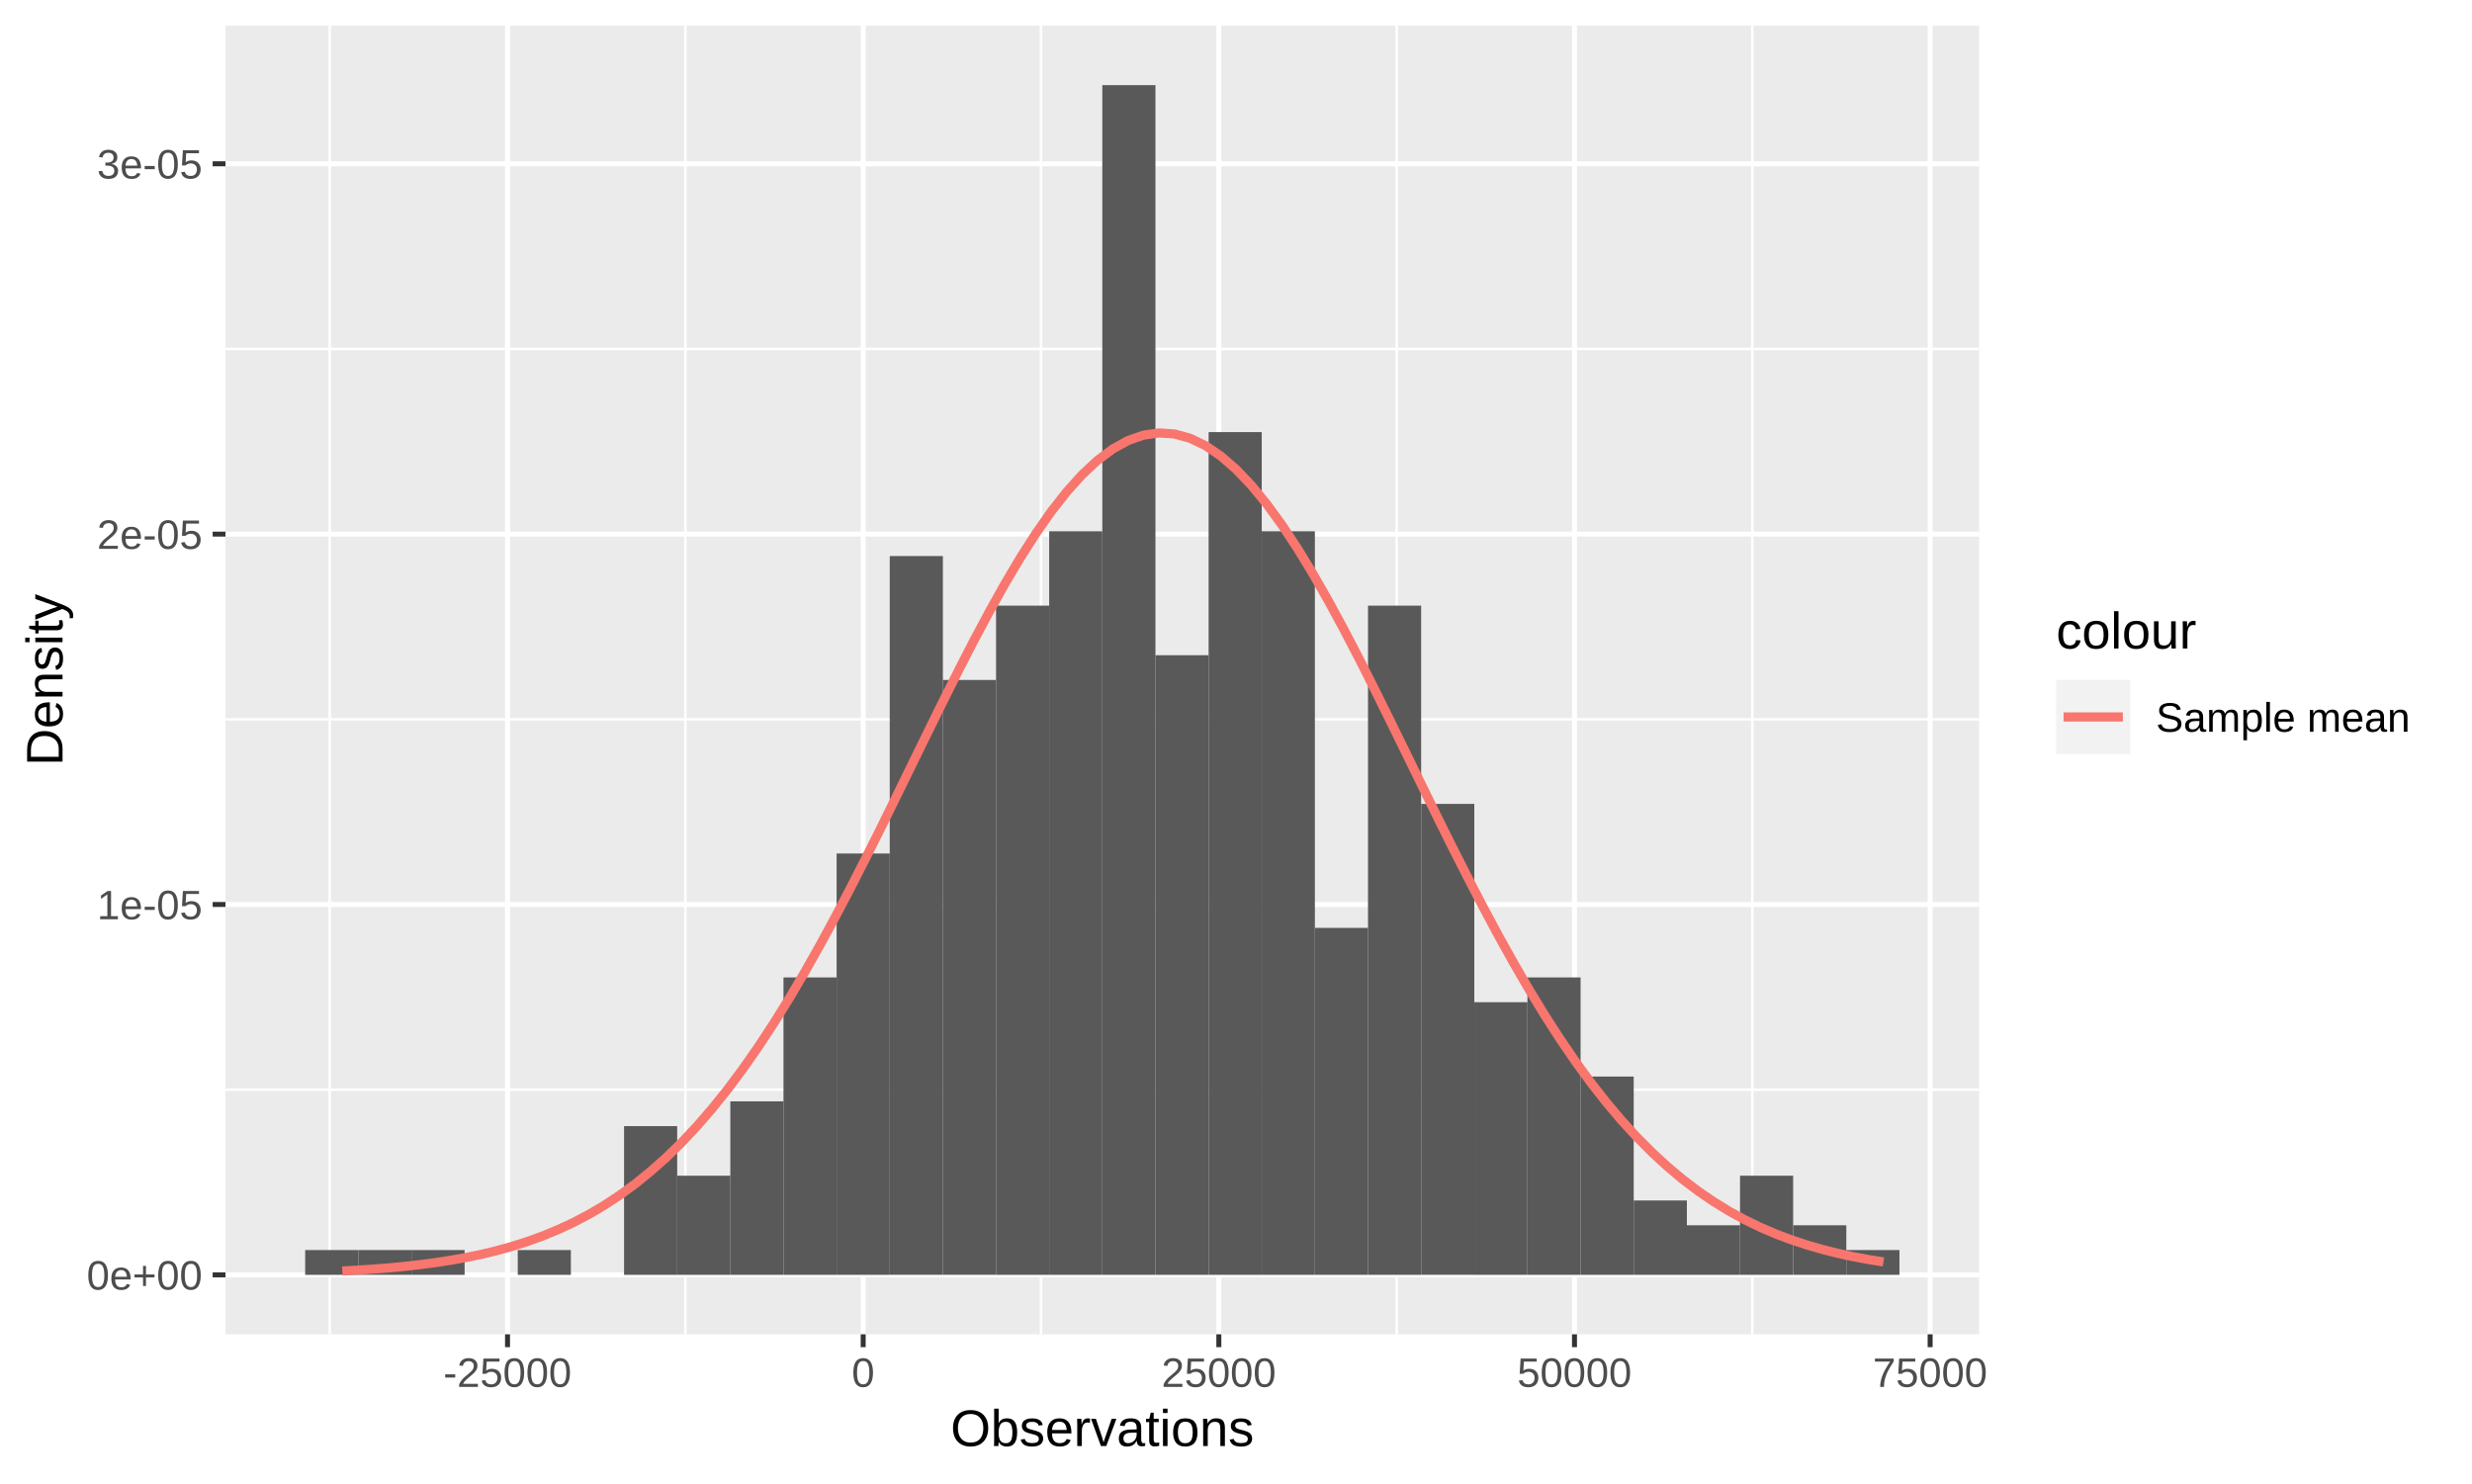
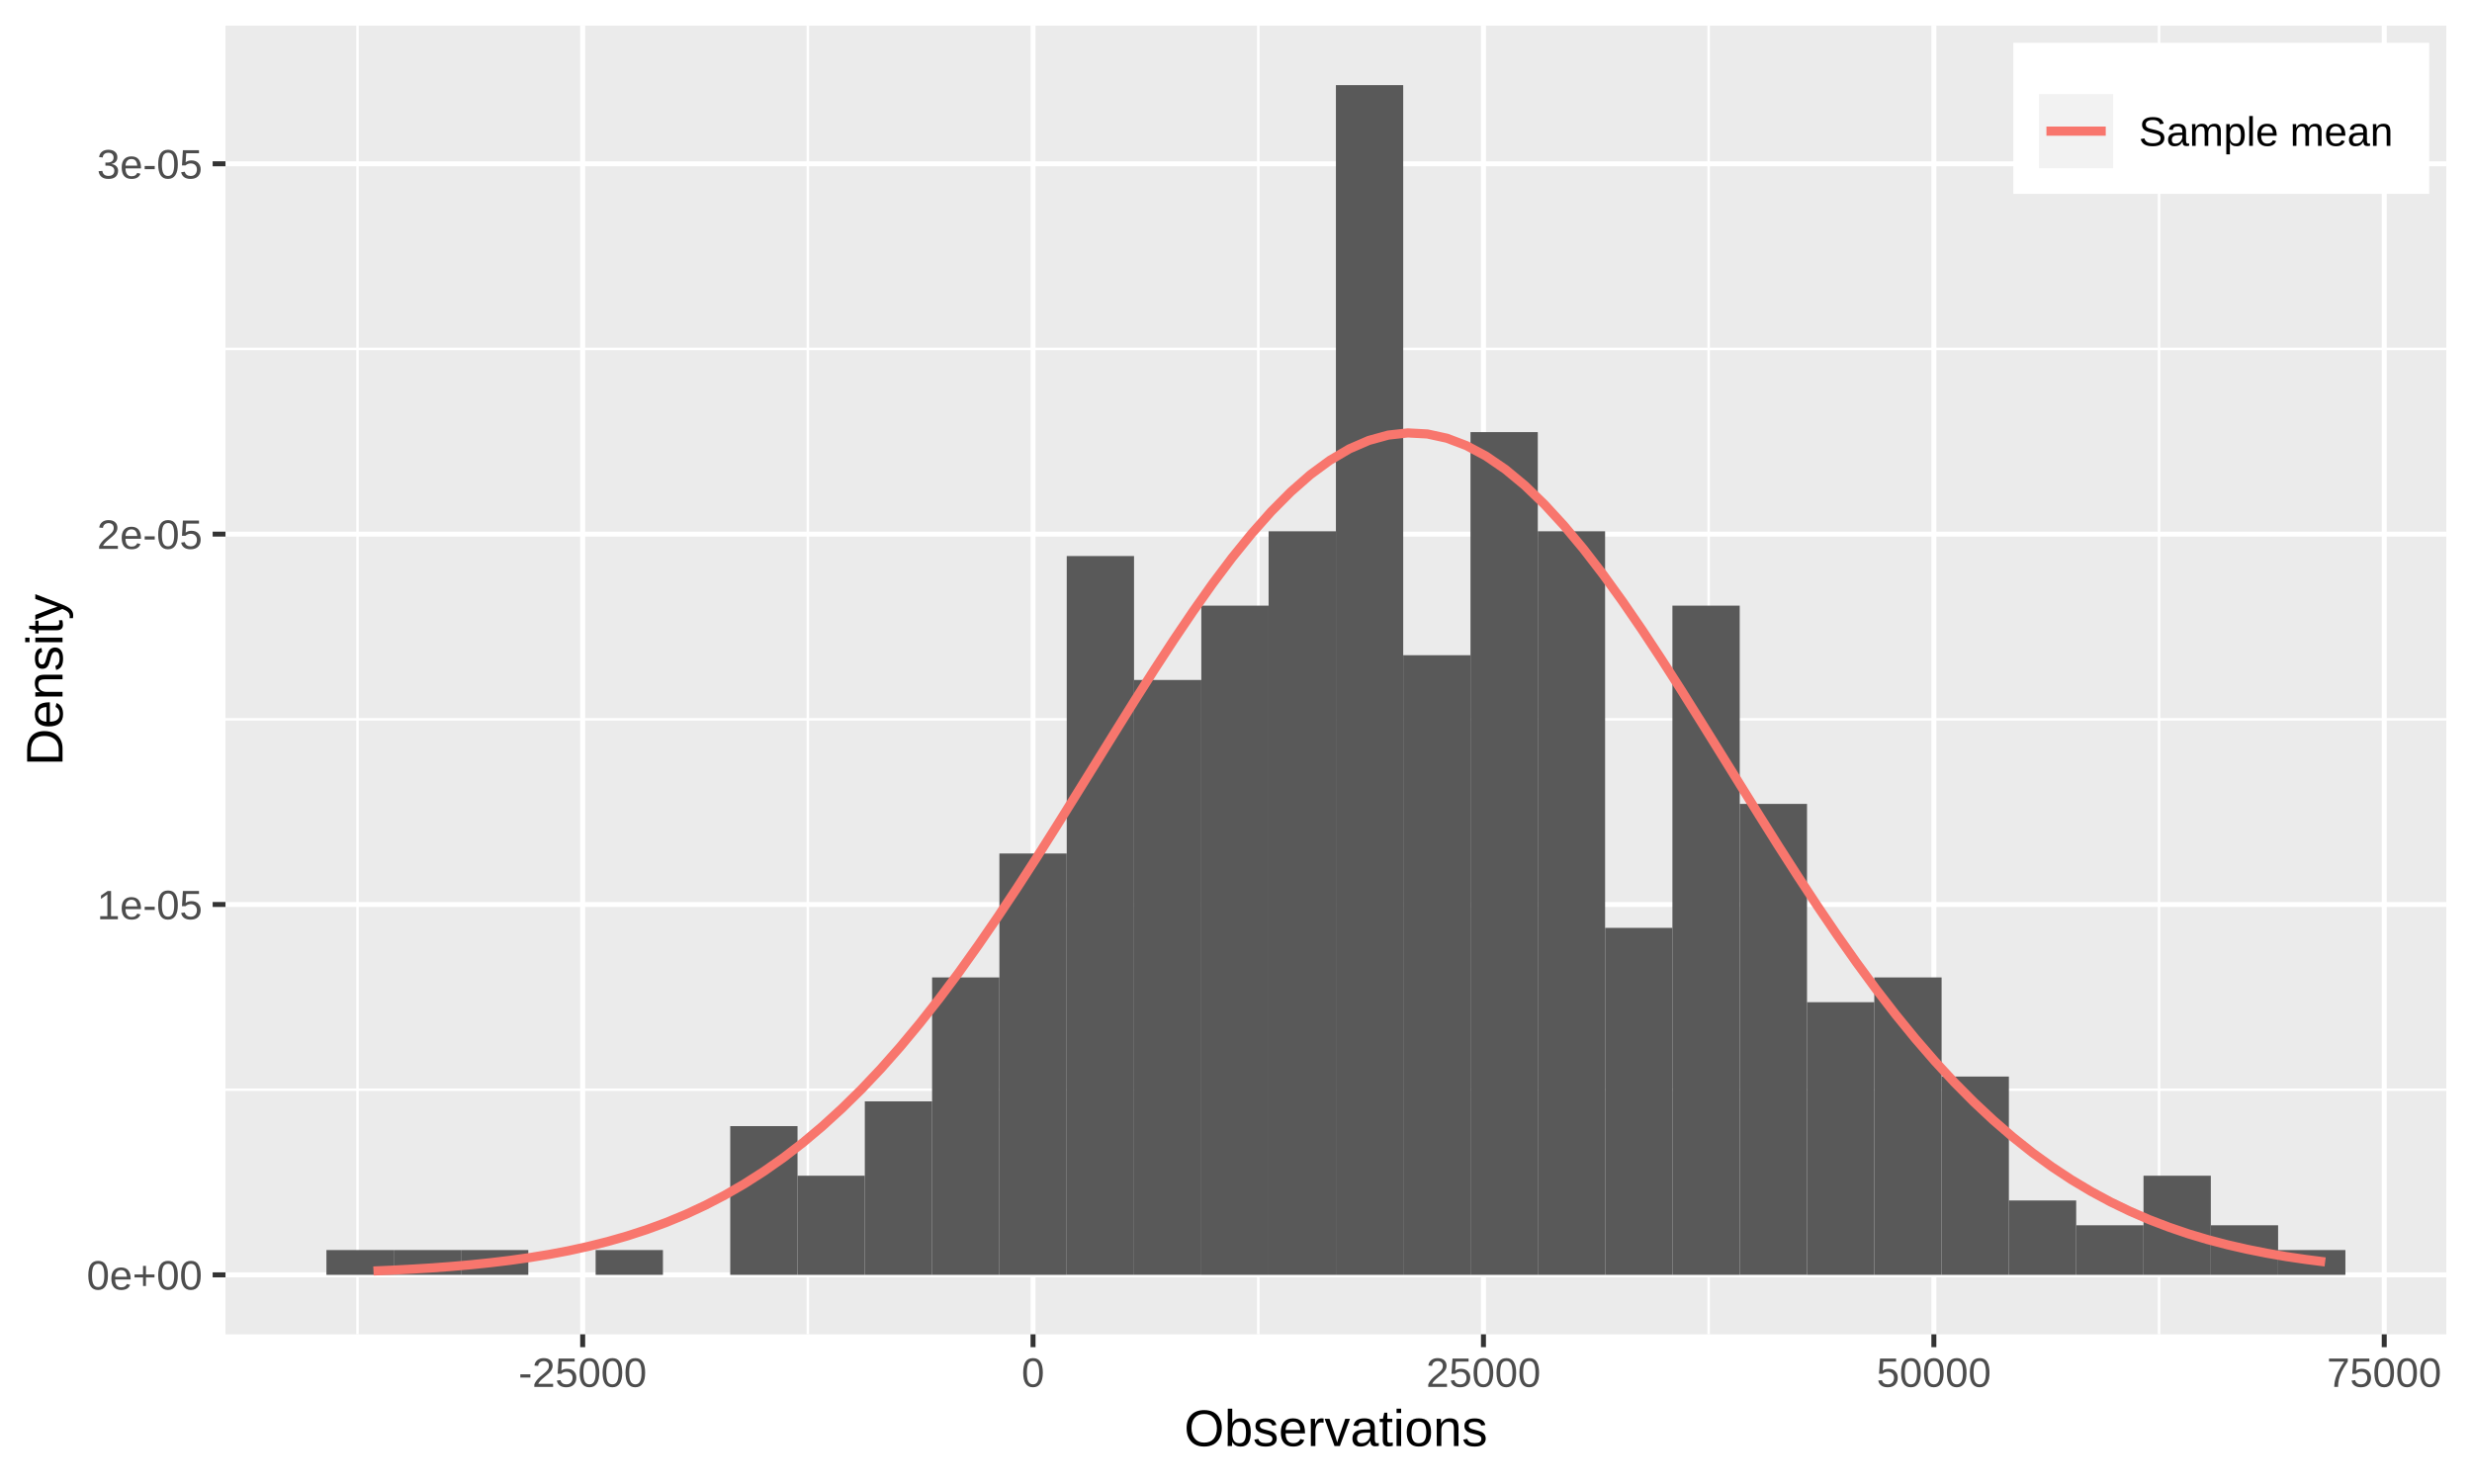
<svg xmlns="http://www.w3.org/2000/svg" viewBox="0 0 576.00 345.60">
  <defs>
    <style type="text/css">
    line, polyline, polygon, path, rect, circle {
      fill: none;
      stroke: #000000;
      stroke-linecap: round;
      stroke-linejoin: round;
      stroke-miterlimit: 10.00;
    }
  </style>
  </defs>
  <rect width="100%" height="100%" style="stroke: none; fill: #FFFFFF;" />
  <rect x="0" y="0.00" width="576.00" height="345.60" style="stroke-width: 1.16; stroke: #FFFFFF; fill: #FFFFFF;" />
  <defs>
-     <clipPath id="cpNTIuNTR8NDYxLjE2fDMxMC45NXw1Ljk4">
-       <rect x="52.54" y="5.98" width="408.63" height="304.97" />
+     <clipPath id="cpNTIuNTR8NTcwLjAyfDMxMC45NXw1Ljk4">
+       <rect x="52.54" y="5.98" width="517.48" height="304.97" />
    </clipPath>
  </defs>
-   <rect x="52.54" y="5.98" width="408.63" height="304.97" style="stroke-width: 1.16; stroke: none; fill: #EBEBEB;" clip-path="url(#cpNTIuNTR8NDYxLjE2fDMxMC45NXw1Ljk4)" />
-   <polyline points="52.54,253.94 461.16,253.94 " style="stroke-width: 0.58; stroke: #FFFFFF; stroke-linecap: butt;" clip-path="url(#cpNTIuNTR8NDYxLjE2fDMxMC45NXw1Ljk4)" />
-   <polyline points="52.54,167.63 461.16,167.63 " style="stroke-width: 0.58; stroke: #FFFFFF; stroke-linecap: butt;" clip-path="url(#cpNTIuNTR8NDYxLjE2fDMxMC45NXw1Ljk4)" />
-   <polyline points="52.54,81.32 461.16,81.32 " style="stroke-width: 0.58; stroke: #FFFFFF; stroke-linecap: butt;" clip-path="url(#cpNTIuNTR8NDYxLjE2fDMxMC45NXw1Ljk4)" />
-   <polyline points="76.83,310.95 76.83,5.98 " style="stroke-width: 0.58; stroke: #FFFFFF; stroke-linecap: butt;" clip-path="url(#cpNTIuNTR8NDYxLjE2fDMxMC45NXw1Ljk4)" />
-   <polyline points="159.70,310.95 159.70,5.98 " style="stroke-width: 0.58; stroke: #FFFFFF; stroke-linecap: butt;" clip-path="url(#cpNTIuNTR8NDYxLjE2fDMxMC45NXw1Ljk4)" />
-   <polyline points="242.56,310.95 242.56,5.98 " style="stroke-width: 0.58; stroke: #FFFFFF; stroke-linecap: butt;" clip-path="url(#cpNTIuNTR8NDYxLjE2fDMxMC45NXw1Ljk4)" />
-   <polyline points="325.43,310.95 325.43,5.98 " style="stroke-width: 0.58; stroke: #FFFFFF; stroke-linecap: butt;" clip-path="url(#cpNTIuNTR8NDYxLjE2fDMxMC45NXw1Ljk4)" />
-   <polyline points="408.30,310.95 408.30,5.98 " style="stroke-width: 0.58; stroke: #FFFFFF; stroke-linecap: butt;" clip-path="url(#cpNTIuNTR8NDYxLjE2fDMxMC45NXw1Ljk4)" />
-   <polyline points="52.54,297.09 461.16,297.09 " style="stroke-width: 1.16; stroke: #FFFFFF; stroke-linecap: butt;" clip-path="url(#cpNTIuNTR8NDYxLjE2fDMxMC45NXw1Ljk4)" />
-   <polyline points="52.54,210.78 461.16,210.78 " style="stroke-width: 1.16; stroke: #FFFFFF; stroke-linecap: butt;" clip-path="url(#cpNTIuNTR8NDYxLjE2fDMxMC45NXw1Ljk4)" />
-   <polyline points="52.54,124.47 461.16,124.47 " style="stroke-width: 1.16; stroke: #FFFFFF; stroke-linecap: butt;" clip-path="url(#cpNTIuNTR8NDYxLjE2fDMxMC45NXw1Ljk4)" />
-   <polyline points="52.54,38.17 461.16,38.17 " style="stroke-width: 1.16; stroke: #FFFFFF; stroke-linecap: butt;" clip-path="url(#cpNTIuNTR8NDYxLjE2fDMxMC45NXw1Ljk4)" />
-   <polyline points="118.26,310.95 118.26,5.98 " style="stroke-width: 1.16; stroke: #FFFFFF; stroke-linecap: butt;" clip-path="url(#cpNTIuNTR8NDYxLjE2fDMxMC45NXw1Ljk4)" />
-   <polyline points="201.13,310.95 201.13,5.98 " style="stroke-width: 1.16; stroke: #FFFFFF; stroke-linecap: butt;" clip-path="url(#cpNTIuNTR8NDYxLjE2fDMxMC45NXw1Ljk4)" />
-   <polyline points="284.00,310.95 284.00,5.98 " style="stroke-width: 1.16; stroke: #FFFFFF; stroke-linecap: butt;" clip-path="url(#cpNTIuNTR8NDYxLjE2fDMxMC45NXw1Ljk4)" />
-   <polyline points="366.87,310.95 366.87,5.98 " style="stroke-width: 1.16; stroke: #FFFFFF; stroke-linecap: butt;" clip-path="url(#cpNTIuNTR8NDYxLjE2fDMxMC45NXw1Ljk4)" />
-   <polyline points="449.74,310.95 449.74,5.98 " style="stroke-width: 1.16; stroke: #FFFFFF; stroke-linecap: butt;" clip-path="url(#cpNTIuNTR8NDYxLjE2fDMxMC45NXw1Ljk4)" />
-   <rect x="71.11" y="291.31" width="12.38" height="5.78" style="stroke-width: 1.07; stroke: none; stroke-linecap: square; stroke-linejoin: miter; fill: #595959;" clip-path="url(#cpNTIuNTR8NDYxLjE2fDMxMC45NXw1Ljk4)" />
-   <rect x="83.50" y="291.31" width="12.38" height="5.78" style="stroke-width: 1.07; stroke: none; stroke-linecap: square; stroke-linejoin: miter; fill: #595959;" clip-path="url(#cpNTIuNTR8NDYxLjE2fDMxMC45NXw1Ljk4)" />
-   <rect x="95.88" y="291.31" width="12.38" height="5.78" style="stroke-width: 1.07; stroke: none; stroke-linecap: square; stroke-linejoin: miter; fill: #595959;" clip-path="url(#cpNTIuNTR8NDYxLjE2fDMxMC45NXw1Ljk4)" />
-   <rect x="108.26" y="297.09" width="12.38" height="0.00" style="stroke-width: 1.07; stroke: none; stroke-linecap: square; stroke-linejoin: miter; fill: #595959;" clip-path="url(#cpNTIuNTR8NDYxLjE2fDMxMC45NXw1Ljk4)" />
-   <rect x="120.64" y="291.31" width="12.38" height="5.78" style="stroke-width: 1.07; stroke: none; stroke-linecap: square; stroke-linejoin: miter; fill: #595959;" clip-path="url(#cpNTIuNTR8NDYxLjE2fDMxMC45NXw1Ljk4)" />
-   <rect x="133.03" y="297.09" width="12.38" height="0.00" style="stroke-width: 1.07; stroke: none; stroke-linecap: square; stroke-linejoin: miter; fill: #595959;" clip-path="url(#cpNTIuNTR8NDYxLjE2fDMxMC45NXw1Ljk4)" />
-   <rect x="145.41" y="262.43" width="12.38" height="34.66" style="stroke-width: 1.07; stroke: none; stroke-linecap: square; stroke-linejoin: miter; fill: #595959;" clip-path="url(#cpNTIuNTR8NDYxLjE2fDMxMC45NXw1Ljk4)" />
-   <rect x="157.79" y="273.99" width="12.38" height="23.10" style="stroke-width: 1.07; stroke: none; stroke-linecap: square; stroke-linejoin: miter; fill: #595959;" clip-path="url(#cpNTIuNTR8NDYxLjE2fDMxMC45NXw1Ljk4)" />
-   <rect x="170.17" y="256.66" width="12.38" height="40.43" style="stroke-width: 1.07; stroke: none; stroke-linecap: square; stroke-linejoin: miter; fill: #595959;" clip-path="url(#cpNTIuNTR8NDYxLjE2fDMxMC45NXw1Ljk4)" />
-   <rect x="182.56" y="227.78" width="12.38" height="69.31" style="stroke-width: 1.07; stroke: none; stroke-linecap: square; stroke-linejoin: miter; fill: #595959;" clip-path="url(#cpNTIuNTR8NDYxLjE2fDMxMC45NXw1Ljk4)" />
-   <rect x="194.94" y="198.90" width="12.38" height="98.19" style="stroke-width: 1.07; stroke: none; stroke-linecap: square; stroke-linejoin: miter; fill: #595959;" clip-path="url(#cpNTIuNTR8NDYxLjE2fDMxMC45NXw1Ljk4)" />
-   <rect x="207.32" y="129.58" width="12.38" height="167.50" style="stroke-width: 1.07; stroke: none; stroke-linecap: square; stroke-linejoin: miter; fill: #595959;" clip-path="url(#cpNTIuNTR8NDYxLjE2fDMxMC45NXw1Ljk4)" />
-   <rect x="219.70" y="158.46" width="12.38" height="138.62" style="stroke-width: 1.07; stroke: none; stroke-linecap: square; stroke-linejoin: miter; fill: #595959;" clip-path="url(#cpNTIuNTR8NDYxLjE2fDMxMC45NXw1Ljk4)" />
-   <rect x="232.09" y="141.14" width="12.38" height="155.95" style="stroke-width: 1.07; stroke: none; stroke-linecap: square; stroke-linejoin: miter; fill: #595959;" clip-path="url(#cpNTIuNTR8NDYxLjE2fDMxMC45NXw1Ljk4)" />
-   <rect x="244.47" y="123.81" width="12.38" height="173.28" style="stroke-width: 1.07; stroke: none; stroke-linecap: square; stroke-linejoin: miter; fill: #595959;" clip-path="url(#cpNTIuNTR8NDYxLjE2fDMxMC45NXw1Ljk4)" />
-   <rect x="256.85" y="19.84" width="12.38" height="277.25" style="stroke-width: 1.07; stroke: none; stroke-linecap: square; stroke-linejoin: miter; fill: #595959;" clip-path="url(#cpNTIuNTR8NDYxLjE2fDMxMC45NXw1Ljk4)" />
-   <rect x="269.23" y="152.69" width="12.38" height="144.40" style="stroke-width: 1.07; stroke: none; stroke-linecap: square; stroke-linejoin: miter; fill: #595959;" clip-path="url(#cpNTIuNTR8NDYxLjE2fDMxMC45NXw1Ljk4)" />
-   <rect x="281.62" y="100.70" width="12.38" height="196.39" style="stroke-width: 1.07; stroke: none; stroke-linecap: square; stroke-linejoin: miter; fill: #595959;" clip-path="url(#cpNTIuNTR8NDYxLjE2fDMxMC45NXw1Ljk4)" />
-   <rect x="294.00" y="123.81" width="12.38" height="173.28" style="stroke-width: 1.07; stroke: none; stroke-linecap: square; stroke-linejoin: miter; fill: #595959;" clip-path="url(#cpNTIuNTR8NDYxLjE2fDMxMC45NXw1Ljk4)" />
-   <rect x="306.38" y="216.23" width="12.38" height="80.86" style="stroke-width: 1.07; stroke: none; stroke-linecap: square; stroke-linejoin: miter; fill: #595959;" clip-path="url(#cpNTIuNTR8NDYxLjE2fDMxMC45NXw1Ljk4)" />
-   <rect x="318.76" y="141.14" width="12.38" height="155.95" style="stroke-width: 1.07; stroke: none; stroke-linecap: square; stroke-linejoin: miter; fill: #595959;" clip-path="url(#cpNTIuNTR8NDYxLjE2fDMxMC45NXw1Ljk4)" />
-   <rect x="331.15" y="187.34" width="12.38" height="109.74" style="stroke-width: 1.07; stroke: none; stroke-linecap: square; stroke-linejoin: miter; fill: #595959;" clip-path="url(#cpNTIuNTR8NDYxLjE2fDMxMC45NXw1Ljk4)" />
-   <rect x="343.53" y="233.55" width="12.38" height="63.54" style="stroke-width: 1.07; stroke: none; stroke-linecap: square; stroke-linejoin: miter; fill: #595959;" clip-path="url(#cpNTIuNTR8NDYxLjE2fDMxMC45NXw1Ljk4)" />
-   <rect x="355.91" y="227.78" width="12.38" height="69.31" style="stroke-width: 1.07; stroke: none; stroke-linecap: square; stroke-linejoin: miter; fill: #595959;" clip-path="url(#cpNTIuNTR8NDYxLjE2fDMxMC45NXw1Ljk4)" />
-   <rect x="368.29" y="250.88" width="12.38" height="46.21" style="stroke-width: 1.07; stroke: none; stroke-linecap: square; stroke-linejoin: miter; fill: #595959;" clip-path="url(#cpNTIuNTR8NDYxLjE2fDMxMC45NXw1Ljk4)" />
-   <rect x="380.68" y="279.76" width="12.38" height="17.33" style="stroke-width: 1.07; stroke: none; stroke-linecap: square; stroke-linejoin: miter; fill: #595959;" clip-path="url(#cpNTIuNTR8NDYxLjE2fDMxMC45NXw1Ljk4)" />
-   <rect x="393.06" y="285.54" width="12.38" height="11.55" style="stroke-width: 1.07; stroke: none; stroke-linecap: square; stroke-linejoin: miter; fill: #595959;" clip-path="url(#cpNTIuNTR8NDYxLjE2fDMxMC45NXw1Ljk4)" />
-   <rect x="405.44" y="273.99" width="12.38" height="23.10" style="stroke-width: 1.07; stroke: none; stroke-linecap: square; stroke-linejoin: miter; fill: #595959;" clip-path="url(#cpNTIuNTR8NDYxLjE2fDMxMC45NXw1Ljk4)" />
-   <rect x="417.83" y="285.54" width="12.38" height="11.55" style="stroke-width: 1.07; stroke: none; stroke-linecap: square; stroke-linejoin: miter; fill: #595959;" clip-path="url(#cpNTIuNTR8NDYxLjE2fDMxMC45NXw1Ljk4)" />
-   <rect x="430.21" y="291.31" width="12.38" height="5.78" style="stroke-width: 1.07; stroke: none; stroke-linecap: square; stroke-linejoin: miter; fill: #595959;" clip-path="url(#cpNTIuNTR8NDYxLjE2fDMxMC45NXw1Ljk4)" />
-   <polyline points="79.77,296.19 83.36,295.99 86.95,295.75 90.54,295.47 94.13,295.13 97.72,294.73 101.31,294.26 104.90,293.71 108.49,293.07 112.08,292.33 115.67,291.47 119.27,290.47 122.86,289.33 126.45,288.03 130.04,286.55 133.63,284.88 137.22,283.00 140.81,280.88 144.40,278.52 147.99,275.90 151.58,272.99 155.18,269.80 158.77,266.30 162.36,262.48 165.95,258.33 169.54,253.86 173.13,249.05 176.72,243.91 180.31,238.44 183.90,232.66 187.49,226.58 191.09,220.21 194.68,213.59 198.27,206.75 201.86,199.71 205.45,192.53 209.04,185.24 212.63,177.91 216.22,170.57 219.81,163.29 223.40,156.13 226.99,149.16 230.59,142.43 234.18,136.00 237.77,129.95 241.36,124.34 244.95,119.21 248.54,114.63 252.13,110.64 255.72,107.29 259.31,104.61 262.90,102.64 266.50,101.39 270.09,100.89 273.68,101.13 277.27,102.12 280.86,103.84 284.45,106.27 288.04,109.39 291.63,113.16 295.22,117.54 298.81,122.49 302.40,127.94 306.00,133.85 309.59,140.14 313.18,146.77 316.77,153.67 320.36,160.77 323.95,168.02 327.54,175.34 331.13,182.68 334.72,189.99 338.31,197.22 341.91,204.31 345.50,211.23 349.09,217.93 352.68,224.38 356.27,230.57 359.86,236.46 363.45,242.04 367.04,247.29 370.63,252.22 374.22,256.81 377.81,261.07 381.41,265.00 385.00,268.61 388.59,271.91 392.18,274.92 395.77,277.63 399.36,280.08 402.95,282.28 406.54,284.25 410.13,285.99 413.72,287.54 417.32,288.90 420.91,290.09 424.50,291.13 428.09,292.04 431.68,292.83 435.27,293.50 438.86,294.08 " style="stroke-width: 2.13; stroke: #F8766D; stroke-linecap: butt;" clip-path="url(#cpNTIuNTR8NDYxLjE2fDMxMC45NXw1Ljk4)" />
+   <rect x="52.54" y="5.98" width="517.48" height="304.97" style="stroke-width: 1.16; stroke: none; fill: #EBEBEB;" clip-path="url(#cpNTIuNTR8NTcwLjAyfDMxMC45NXw1Ljk4)" />
+   <polyline points="52.54,253.94 570.02,253.94 " style="stroke-width: 0.58; stroke: #FFFFFF; stroke-linecap: butt;" clip-path="url(#cpNTIuNTR8NTcwLjAyfDMxMC45NXw1Ljk4)" />
+   <polyline points="52.54,167.63 570.02,167.63 " style="stroke-width: 0.58; stroke: #FFFFFF; stroke-linecap: butt;" clip-path="url(#cpNTIuNTR8NTcwLjAyfDMxMC45NXw1Ljk4)" />
+   <polyline points="52.54,81.32 570.02,81.32 " style="stroke-width: 0.58; stroke: #FFFFFF; stroke-linecap: butt;" clip-path="url(#cpNTIuNTR8NTcwLjAyfDMxMC45NXw1Ljk4)" />
+   <polyline points="83.30,310.95 83.30,5.98 " style="stroke-width: 0.58; stroke: #FFFFFF; stroke-linecap: butt;" clip-path="url(#cpNTIuNTR8NTcwLjAyfDMxMC45NXw1Ljk4)" />
+   <polyline points="188.24,310.95 188.24,5.98 " style="stroke-width: 0.58; stroke: #FFFFFF; stroke-linecap: butt;" clip-path="url(#cpNTIuNTR8NTcwLjAyfDMxMC45NXw1Ljk4)" />
+   <polyline points="293.19,310.95 293.19,5.98 " style="stroke-width: 0.58; stroke: #FFFFFF; stroke-linecap: butt;" clip-path="url(#cpNTIuNTR8NTcwLjAyfDMxMC45NXw1Ljk4)" />
+   <polyline points="398.13,310.95 398.13,5.98 " style="stroke-width: 0.58; stroke: #FFFFFF; stroke-linecap: butt;" clip-path="url(#cpNTIuNTR8NTcwLjAyfDMxMC45NXw1Ljk4)" />
+   <polyline points="503.08,310.95 503.08,5.98 " style="stroke-width: 0.58; stroke: #FFFFFF; stroke-linecap: butt;" clip-path="url(#cpNTIuNTR8NTcwLjAyfDMxMC45NXw1Ljk4)" />
+   <polyline points="52.54,297.09 570.02,297.09 " style="stroke-width: 1.16; stroke: #FFFFFF; stroke-linecap: butt;" clip-path="url(#cpNTIuNTR8NTcwLjAyfDMxMC45NXw1Ljk4)" />
+   <polyline points="52.54,210.78 570.02,210.78 " style="stroke-width: 1.16; stroke: #FFFFFF; stroke-linecap: butt;" clip-path="url(#cpNTIuNTR8NTcwLjAyfDMxMC45NXw1Ljk4)" />
+   <polyline points="52.54,124.47 570.02,124.47 " style="stroke-width: 1.16; stroke: #FFFFFF; stroke-linecap: butt;" clip-path="url(#cpNTIuNTR8NTcwLjAyfDMxMC45NXw1Ljk4)" />
+   <polyline points="52.54,38.17 570.02,38.17 " style="stroke-width: 1.16; stroke: #FFFFFF; stroke-linecap: butt;" clip-path="url(#cpNTIuNTR8NTcwLjAyfDMxMC45NXw1Ljk4)" />
+   <polyline points="135.77,310.95 135.77,5.98 " style="stroke-width: 1.16; stroke: #FFFFFF; stroke-linecap: butt;" clip-path="url(#cpNTIuNTR8NTcwLjAyfDMxMC45NXw1Ljk4)" />
+   <polyline points="240.71,310.95 240.71,5.98 " style="stroke-width: 1.16; stroke: #FFFFFF; stroke-linecap: butt;" clip-path="url(#cpNTIuNTR8NTcwLjAyfDMxMC45NXw1Ljk4)" />
+   <polyline points="345.66,310.95 345.66,5.98 " style="stroke-width: 1.16; stroke: #FFFFFF; stroke-linecap: butt;" clip-path="url(#cpNTIuNTR8NTcwLjAyfDMxMC45NXw1Ljk4)" />
+   <polyline points="450.61,310.95 450.61,5.98 " style="stroke-width: 1.16; stroke: #FFFFFF; stroke-linecap: butt;" clip-path="url(#cpNTIuNTR8NTcwLjAyfDMxMC45NXw1Ljk4)" />
+   <polyline points="555.55,310.95 555.55,5.98 " style="stroke-width: 1.16; stroke: #FFFFFF; stroke-linecap: butt;" clip-path="url(#cpNTIuNTR8NTcwLjAyfDMxMC45NXw1Ljk4)" />
+   <rect x="76.06" y="291.31" width="15.68" height="5.78" style="stroke-width: 1.07; stroke: none; stroke-linecap: square; stroke-linejoin: miter; fill: #595959;" clip-path="url(#cpNTIuNTR8NTcwLjAyfDMxMC45NXw1Ljk4)" />
+   <rect x="91.74" y="291.31" width="15.68" height="5.78" style="stroke-width: 1.07; stroke: none; stroke-linecap: square; stroke-linejoin: miter; fill: #595959;" clip-path="url(#cpNTIuNTR8NTcwLjAyfDMxMC45NXw1Ljk4)" />
+   <rect x="107.42" y="291.31" width="15.68" height="5.78" style="stroke-width: 1.07; stroke: none; stroke-linecap: square; stroke-linejoin: miter; fill: #595959;" clip-path="url(#cpNTIuNTR8NTcwLjAyfDMxMC45NXw1Ljk4)" />
+   <rect x="123.10" y="297.09" width="15.68" height="0.00" style="stroke-width: 1.07; stroke: none; stroke-linecap: square; stroke-linejoin: miter; fill: #595959;" clip-path="url(#cpNTIuNTR8NTcwLjAyfDMxMC45NXw1Ljk4)" />
+   <rect x="138.79" y="291.31" width="15.68" height="5.78" style="stroke-width: 1.07; stroke: none; stroke-linecap: square; stroke-linejoin: miter; fill: #595959;" clip-path="url(#cpNTIuNTR8NTcwLjAyfDMxMC45NXw1Ljk4)" />
+   <rect x="154.47" y="297.09" width="15.68" height="0.00" style="stroke-width: 1.07; stroke: none; stroke-linecap: square; stroke-linejoin: miter; fill: #595959;" clip-path="url(#cpNTIuNTR8NTcwLjAyfDMxMC45NXw1Ljk4)" />
+   <rect x="170.15" y="262.43" width="15.68" height="34.66" style="stroke-width: 1.07; stroke: none; stroke-linecap: square; stroke-linejoin: miter; fill: #595959;" clip-path="url(#cpNTIuNTR8NTcwLjAyfDMxMC45NXw1Ljk4)" />
+   <rect x="185.83" y="273.99" width="15.68" height="23.10" style="stroke-width: 1.07; stroke: none; stroke-linecap: square; stroke-linejoin: miter; fill: #595959;" clip-path="url(#cpNTIuNTR8NTcwLjAyfDMxMC45NXw1Ljk4)" />
+   <rect x="201.51" y="256.66" width="15.68" height="40.43" style="stroke-width: 1.07; stroke: none; stroke-linecap: square; stroke-linejoin: miter; fill: #595959;" clip-path="url(#cpNTIuNTR8NTcwLjAyfDMxMC45NXw1Ljk4)" />
+   <rect x="217.19" y="227.78" width="15.68" height="69.31" style="stroke-width: 1.07; stroke: none; stroke-linecap: square; stroke-linejoin: miter; fill: #595959;" clip-path="url(#cpNTIuNTR8NTcwLjAyfDMxMC45NXw1Ljk4)" />
+   <rect x="232.87" y="198.90" width="15.68" height="98.19" style="stroke-width: 1.07; stroke: none; stroke-linecap: square; stroke-linejoin: miter; fill: #595959;" clip-path="url(#cpNTIuNTR8NTcwLjAyfDMxMC45NXw1Ljk4)" />
+   <rect x="248.56" y="129.58" width="15.68" height="167.50" style="stroke-width: 1.07; stroke: none; stroke-linecap: square; stroke-linejoin: miter; fill: #595959;" clip-path="url(#cpNTIuNTR8NTcwLjAyfDMxMC45NXw1Ljk4)" />
+   <rect x="264.24" y="158.46" width="15.68" height="138.62" style="stroke-width: 1.07; stroke: none; stroke-linecap: square; stroke-linejoin: miter; fill: #595959;" clip-path="url(#cpNTIuNTR8NTcwLjAyfDMxMC45NXw1Ljk4)" />
+   <rect x="279.92" y="141.14" width="15.68" height="155.95" style="stroke-width: 1.07; stroke: none; stroke-linecap: square; stroke-linejoin: miter; fill: #595959;" clip-path="url(#cpNTIuNTR8NTcwLjAyfDMxMC45NXw1Ljk4)" />
+   <rect x="295.60" y="123.81" width="15.68" height="173.28" style="stroke-width: 1.07; stroke: none; stroke-linecap: square; stroke-linejoin: miter; fill: #595959;" clip-path="url(#cpNTIuNTR8NTcwLjAyfDMxMC45NXw1Ljk4)" />
+   <rect x="311.28" y="19.84" width="15.68" height="277.25" style="stroke-width: 1.07; stroke: none; stroke-linecap: square; stroke-linejoin: miter; fill: #595959;" clip-path="url(#cpNTIuNTR8NTcwLjAyfDMxMC45NXw1Ljk4)" />
+   <rect x="326.96" y="152.69" width="15.68" height="144.40" style="stroke-width: 1.07; stroke: none; stroke-linecap: square; stroke-linejoin: miter; fill: #595959;" clip-path="url(#cpNTIuNTR8NTcwLjAyfDMxMC45NXw1Ljk4)" />
+   <rect x="342.64" y="100.70" width="15.68" height="196.39" style="stroke-width: 1.07; stroke: none; stroke-linecap: square; stroke-linejoin: miter; fill: #595959;" clip-path="url(#cpNTIuNTR8NTcwLjAyfDMxMC45NXw1Ljk4)" />
+   <rect x="358.32" y="123.81" width="15.68" height="173.28" style="stroke-width: 1.07; stroke: none; stroke-linecap: square; stroke-linejoin: miter; fill: #595959;" clip-path="url(#cpNTIuNTR8NTcwLjAyfDMxMC45NXw1Ljk4)" />
+   <rect x="374.01" y="216.23" width="15.68" height="80.86" style="stroke-width: 1.07; stroke: none; stroke-linecap: square; stroke-linejoin: miter; fill: #595959;" clip-path="url(#cpNTIuNTR8NTcwLjAyfDMxMC45NXw1Ljk4)" />
+   <rect x="389.69" y="141.14" width="15.68" height="155.95" style="stroke-width: 1.07; stroke: none; stroke-linecap: square; stroke-linejoin: miter; fill: #595959;" clip-path="url(#cpNTIuNTR8NTcwLjAyfDMxMC45NXw1Ljk4)" />
+   <rect x="405.37" y="187.34" width="15.68" height="109.74" style="stroke-width: 1.07; stroke: none; stroke-linecap: square; stroke-linejoin: miter; fill: #595959;" clip-path="url(#cpNTIuNTR8NTcwLjAyfDMxMC45NXw1Ljk4)" />
+   <rect x="421.05" y="233.55" width="15.68" height="63.54" style="stroke-width: 1.07; stroke: none; stroke-linecap: square; stroke-linejoin: miter; fill: #595959;" clip-path="url(#cpNTIuNTR8NTcwLjAyfDMxMC45NXw1Ljk4)" />
+   <rect x="436.73" y="227.78" width="15.68" height="69.31" style="stroke-width: 1.07; stroke: none; stroke-linecap: square; stroke-linejoin: miter; fill: #595959;" clip-path="url(#cpNTIuNTR8NTcwLjAyfDMxMC45NXw1Ljk4)" />
+   <rect x="452.41" y="250.88" width="15.68" height="46.21" style="stroke-width: 1.07; stroke: none; stroke-linecap: square; stroke-linejoin: miter; fill: #595959;" clip-path="url(#cpNTIuNTR8NTcwLjAyfDMxMC45NXw1Ljk4)" />
+   <rect x="468.09" y="279.76" width="15.68" height="17.33" style="stroke-width: 1.07; stroke: none; stroke-linecap: square; stroke-linejoin: miter; fill: #595959;" clip-path="url(#cpNTIuNTR8NTcwLjAyfDMxMC45NXw1Ljk4)" />
+   <rect x="483.78" y="285.54" width="15.68" height="11.55" style="stroke-width: 1.07; stroke: none; stroke-linecap: square; stroke-linejoin: miter; fill: #595959;" clip-path="url(#cpNTIuNTR8NTcwLjAyfDMxMC45NXw1Ljk4)" />
+   <rect x="499.46" y="273.99" width="15.68" height="23.10" style="stroke-width: 1.07; stroke: none; stroke-linecap: square; stroke-linejoin: miter; fill: #595959;" clip-path="url(#cpNTIuNTR8NTcwLjAyfDMxMC45NXw1Ljk4)" />
+   <rect x="515.14" y="285.54" width="15.68" height="11.55" style="stroke-width: 1.07; stroke: none; stroke-linecap: square; stroke-linejoin: miter; fill: #595959;" clip-path="url(#cpNTIuNTR8NTcwLjAyfDMxMC45NXw1Ljk4)" />
+   <rect x="530.82" y="291.31" width="15.68" height="5.78" style="stroke-width: 1.07; stroke: none; stroke-linecap: square; stroke-linejoin: miter; fill: #595959;" clip-path="url(#cpNTIuNTR8NTcwLjAyfDMxMC45NXw1Ljk4)" />
+   <polyline points="87.02,296.19 91.57,295.99 96.11,295.75 100.66,295.47 105.21,295.13 109.76,294.73 114.30,294.26 118.85,293.71 123.40,293.07 127.95,292.33 132.49,291.47 137.04,290.47 141.59,289.33 146.14,288.03 150.68,286.55 155.23,284.88 159.78,283.00 164.33,280.88 168.88,278.52 173.42,275.90 177.97,272.99 182.52,269.80 187.07,266.30 191.61,262.48 196.16,258.33 200.71,253.86 205.26,249.05 209.80,243.91 214.35,238.44 218.90,232.66 223.45,226.58 227.99,220.21 232.54,213.59 237.09,206.75 241.64,199.71 246.18,192.53 250.73,185.24 255.28,177.91 259.83,170.57 264.37,163.29 268.92,156.13 273.47,149.16 278.02,142.43 282.56,136.00 287.11,129.95 291.66,124.34 296.21,119.21 300.76,114.63 305.30,110.64 309.85,107.29 314.40,104.61 318.95,102.64 323.49,101.39 328.04,100.89 332.59,101.13 337.14,102.12 341.68,103.84 346.23,106.27 350.78,109.39 355.33,113.16 359.87,117.54 364.42,122.49 368.97,127.94 373.52,133.85 378.06,140.14 382.61,146.77 387.16,153.67 391.71,160.77 396.25,168.02 400.80,175.34 405.35,182.68 409.90,189.99 414.44,197.22 418.99,204.31 423.54,211.23 428.09,217.93 432.64,224.38 437.18,230.57 441.73,236.46 446.28,242.04 450.83,247.29 455.37,252.22 459.92,256.81 464.47,261.07 469.02,265.00 473.56,268.61 478.11,271.91 482.66,274.92 487.21,277.63 491.75,280.08 496.30,282.28 500.85,284.25 505.40,285.99 509.94,287.54 514.49,288.90 519.04,290.09 523.59,291.13 528.13,292.04 532.68,292.83 537.23,293.50 541.78,294.08 " style="stroke-width: 2.13; stroke: #F8766D; stroke-linecap: butt;" clip-path="url(#cpNTIuNTR8NTcwLjAyfDMxMC45NXw1Ljk4)" />
  <defs>
    <clipPath id="cpMC4wMHw1NzYuMDB8MzQ1LjYwfDAuMDA=">
      <rect x="0.00" y="0.00" width="576.00" height="345.60" />
    </clipPath>
  </defs>
  <g clip-path="url(#cpMC4wMHw1NzYuMDB8MzQ1LjYwfDAuMDA=)">
    <text x="20.20" y="300.53" style="font-size: 9.60px; fill: #4D4D4D; font-family: Arial;" textLength="26.96px" lengthAdjust="spacingAndGlyphs">0e+00</text>
  </g>
  <g clip-path="url(#cpMC4wMHw1NzYuMDB8MzQ1LjYwfDAuMDA=)">
    <text x="22.61" y="214.22" style="font-size: 9.60px; fill: #4D4D4D; font-family: Arial;" textLength="24.55px" lengthAdjust="spacingAndGlyphs">1e-05</text>
  </g>
  <g clip-path="url(#cpMC4wMHw1NzYuMDB8MzQ1LjYwfDAuMDA=)">
    <text x="22.61" y="127.91" style="font-size: 9.60px; fill: #4D4D4D; font-family: Arial;" textLength="24.55px" lengthAdjust="spacingAndGlyphs">2e-05</text>
  </g>
  <g clip-path="url(#cpMC4wMHw1NzYuMDB8MzQ1LjYwfDAuMDA=)">
    <text x="22.61" y="41.60" style="font-size: 9.60px; fill: #4D4D4D; font-family: Arial;" textLength="24.55px" lengthAdjust="spacingAndGlyphs">3e-05</text>
  </g>
  <polyline points="49.55,297.09 52.54,297.09 " style="stroke-width: 1.16; stroke: #333333; stroke-linecap: butt;" clip-path="url(#cpMC4wMHw1NzYuMDB8MzQ1LjYwfDAuMDA=)" />
  <polyline points="49.55,210.78 52.54,210.78 " style="stroke-width: 1.16; stroke: #333333; stroke-linecap: butt;" clip-path="url(#cpMC4wMHw1NzYuMDB8MzQ1LjYwfDAuMDA=)" />
  <polyline points="49.55,124.47 52.54,124.47 " style="stroke-width: 1.16; stroke: #333333; stroke-linecap: butt;" clip-path="url(#cpMC4wMHw1NzYuMDB8MzQ1LjYwfDAuMDA=)" />
  <polyline points="49.55,38.17 52.54,38.17 " style="stroke-width: 1.16; stroke: #333333; stroke-linecap: butt;" clip-path="url(#cpMC4wMHw1NzYuMDB8MzQ1LjYwfDAuMDA=)" />
-   <polyline points="118.26,313.94 118.26,310.95 " style="stroke-width: 1.16; stroke: #333333; stroke-linecap: butt;" clip-path="url(#cpMC4wMHw1NzYuMDB8MzQ1LjYwfDAuMDA=)" />
-   <polyline points="201.13,313.94 201.13,310.95 " style="stroke-width: 1.16; stroke: #333333; stroke-linecap: butt;" clip-path="url(#cpMC4wMHw1NzYuMDB8MzQ1LjYwfDAuMDA=)" />
-   <polyline points="284.00,313.94 284.00,310.95 " style="stroke-width: 1.16; stroke: #333333; stroke-linecap: butt;" clip-path="url(#cpMC4wMHw1NzYuMDB8MzQ1LjYwfDAuMDA=)" />
-   <polyline points="366.87,313.94 366.87,310.95 " style="stroke-width: 1.16; stroke: #333333; stroke-linecap: butt;" clip-path="url(#cpMC4wMHw1NzYuMDB8MzQ1LjYwfDAuMDA=)" />
-   <polyline points="449.74,313.94 449.74,310.95 " style="stroke-width: 1.16; stroke: #333333; stroke-linecap: butt;" clip-path="url(#cpMC4wMHw1NzYuMDB8MzQ1LjYwfDAuMDA=)" />
+   <polyline points="135.77,313.94 135.77,310.95 " style="stroke-width: 1.16; stroke: #333333; stroke-linecap: butt;" clip-path="url(#cpMC4wMHw1NzYuMDB8MzQ1LjYwfDAuMDA=)" />
+   <polyline points="240.71,313.94 240.71,310.95 " style="stroke-width: 1.16; stroke: #333333; stroke-linecap: butt;" clip-path="url(#cpMC4wMHw1NzYuMDB8MzQ1LjYwfDAuMDA=)" />
+   <polyline points="345.66,313.94 345.66,310.95 " style="stroke-width: 1.16; stroke: #333333; stroke-linecap: butt;" clip-path="url(#cpMC4wMHw1NzYuMDB8MzQ1LjYwfDAuMDA=)" />
+   <polyline points="450.61,313.94 450.61,310.95 " style="stroke-width: 1.16; stroke: #333333; stroke-linecap: butt;" clip-path="url(#cpMC4wMHw1NzYuMDB8MzQ1LjYwfDAuMDA=)" />
+   <polyline points="555.55,313.94 555.55,310.95 " style="stroke-width: 1.16; stroke: #333333; stroke-linecap: butt;" clip-path="url(#cpMC4wMHw1NzYuMDB8MzQ1LjYwfDAuMDA=)" />
  <g clip-path="url(#cpMC4wMHw1NzYuMDB8MzQ1LjYwfDAuMDA=)">
-     <text x="103.31" y="323.20" style="font-size: 9.60px; fill: #4D4D4D; font-family: Arial;" textLength="29.89px" lengthAdjust="spacingAndGlyphs">-25000</text>
+     <text x="120.82" y="323.20" style="font-size: 9.60px; fill: #4D4D4D; font-family: Arial;" textLength="29.89px" lengthAdjust="spacingAndGlyphs">-25000</text>
  </g>
  <g clip-path="url(#cpMC4wMHw1NzYuMDB8MzQ1LjYwfDAuMDA=)">
-     <text x="198.46" y="323.20" style="font-size: 9.60px; fill: #4D4D4D; font-family: Arial;" textLength="5.34px" lengthAdjust="spacingAndGlyphs">0</text>
+     <text x="238.04" y="323.20" style="font-size: 9.60px; fill: #4D4D4D; font-family: Arial;" textLength="5.34px" lengthAdjust="spacingAndGlyphs">0</text>
  </g>
  <g clip-path="url(#cpMC4wMHw1NzYuMDB8MzQ1LjYwfDAuMDA=)">
-     <text x="270.65" y="323.20" style="font-size: 9.60px; fill: #4D4D4D; font-family: Arial;" textLength="26.70px" lengthAdjust="spacingAndGlyphs">25000</text>
+     <text x="332.31" y="323.20" style="font-size: 9.60px; fill: #4D4D4D; font-family: Arial;" textLength="26.70px" lengthAdjust="spacingAndGlyphs">25000</text>
  </g>
  <g clip-path="url(#cpMC4wMHw1NzYuMDB8MzQ1LjYwfDAuMDA=)">
-     <text x="353.52" y="323.20" style="font-size: 9.60px; fill: #4D4D4D; font-family: Arial;" textLength="26.70px" lengthAdjust="spacingAndGlyphs">50000</text>
+     <text x="437.26" y="323.20" style="font-size: 9.60px; fill: #4D4D4D; font-family: Arial;" textLength="26.70px" lengthAdjust="spacingAndGlyphs">50000</text>
  </g>
  <g clip-path="url(#cpMC4wMHw1NzYuMDB8MzQ1LjYwfDAuMDA=)">
-     <text x="436.39" y="323.20" style="font-size: 9.60px; fill: #4D4D4D; font-family: Arial;" textLength="26.70px" lengthAdjust="spacingAndGlyphs">75000</text>
+     <text x="542.20" y="323.20" style="font-size: 9.60px; fill: #4D4D4D; font-family: Arial;" textLength="26.70px" lengthAdjust="spacingAndGlyphs">75000</text>
  </g>
  <g clip-path="url(#cpMC4wMHw1NzYuMDB8MzQ1LjYwfDAuMDA=)">
-     <text x="221.50" y="336.98" style="font-size: 12.00px; font-family: Arial;" textLength="70.70px" lengthAdjust="spacingAndGlyphs">Observations</text>
+     <text x="275.93" y="336.98" style="font-size: 12.00px; font-family: Arial;" textLength="70.70px" lengthAdjust="spacingAndGlyphs">Observations</text>
  </g>
  <g clip-path="url(#cpMC4wMHw1NzYuMDB8MzQ1LjYwfDAuMDA=)">
    <text transform="translate(14.57,178.47) rotate(-90)" style="font-size: 12.00px; font-family: Arial;" textLength="40.01px" lengthAdjust="spacingAndGlyphs">Density</text>
  </g>
-   <rect x="473.12" y="135.23" width="96.90" height="46.47" style="stroke-width: 1.16; stroke: none; fill: #FFFFFF;" clip-path="url(#cpMC4wMHw1NzYuMDB8MzQ1LjYwfDAuMDA=)" />
+   <rect x="469.13" y="9.96" width="96.90" height="35.21" style="stroke-width: 1.16; stroke: none; fill: #FFFFFF;" clip-path="url(#cpMC4wMHw1NzYuMDB8MzQ1LjYwfDAuMDA=)" />
+   <rect x="475.11" y="21.92" width="17.28" height="17.28" style="stroke-width: 1.16; stroke: none; fill: #F2F2F2;" clip-path="url(#cpMC4wMHw1NzYuMDB8MzQ1LjYwfDAuMDA=)" />
+   <line x1="476.84" y1="30.56" x2="490.66" y2="30.56" style="stroke-width: 2.13; stroke: #F8766D; stroke-linecap: butt;" clip-path="url(#cpMC4wMHw1NzYuMDB8MzQ1LjYwfDAuMDA=)" />
  <g clip-path="url(#cpMC4wMHw1NzYuMDB8MzQ1LjYwfDAuMDA=)">
-     <text x="479.10" y="151.13" style="font-size: 12.00px; font-family: Arial;" textLength="32.68px" lengthAdjust="spacingAndGlyphs">colour</text>
-   </g>
-   <rect x="479.10" y="158.44" width="17.28" height="17.28" style="stroke-width: 1.16; stroke: none; fill: #F2F2F2;" clip-path="url(#cpMC4wMHw1NzYuMDB8MzQ1LjYwfDAuMDA=)" />
-   <line x1="480.83" y1="167.08" x2="494.65" y2="167.08" style="stroke-width: 2.13; stroke: #F8766D; stroke-linecap: butt;" clip-path="url(#cpMC4wMHw1NzYuMDB8MzQ1LjYwfDAuMDA=)" />
-   <g clip-path="url(#cpMC4wMHw1NzYuMDB8MzQ1LjYwfDAuMDA=)">
-     <text x="502.35" y="170.52" style="font-size: 9.60px; font-family: Arial;" textLength="59.23px" lengthAdjust="spacingAndGlyphs">Sample mean</text>
+     <text x="498.37" y="33.99" style="font-size: 9.60px; font-family: Arial;" textLength="59.23px" lengthAdjust="spacingAndGlyphs">Sample mean</text>
  </g>
</svg>
